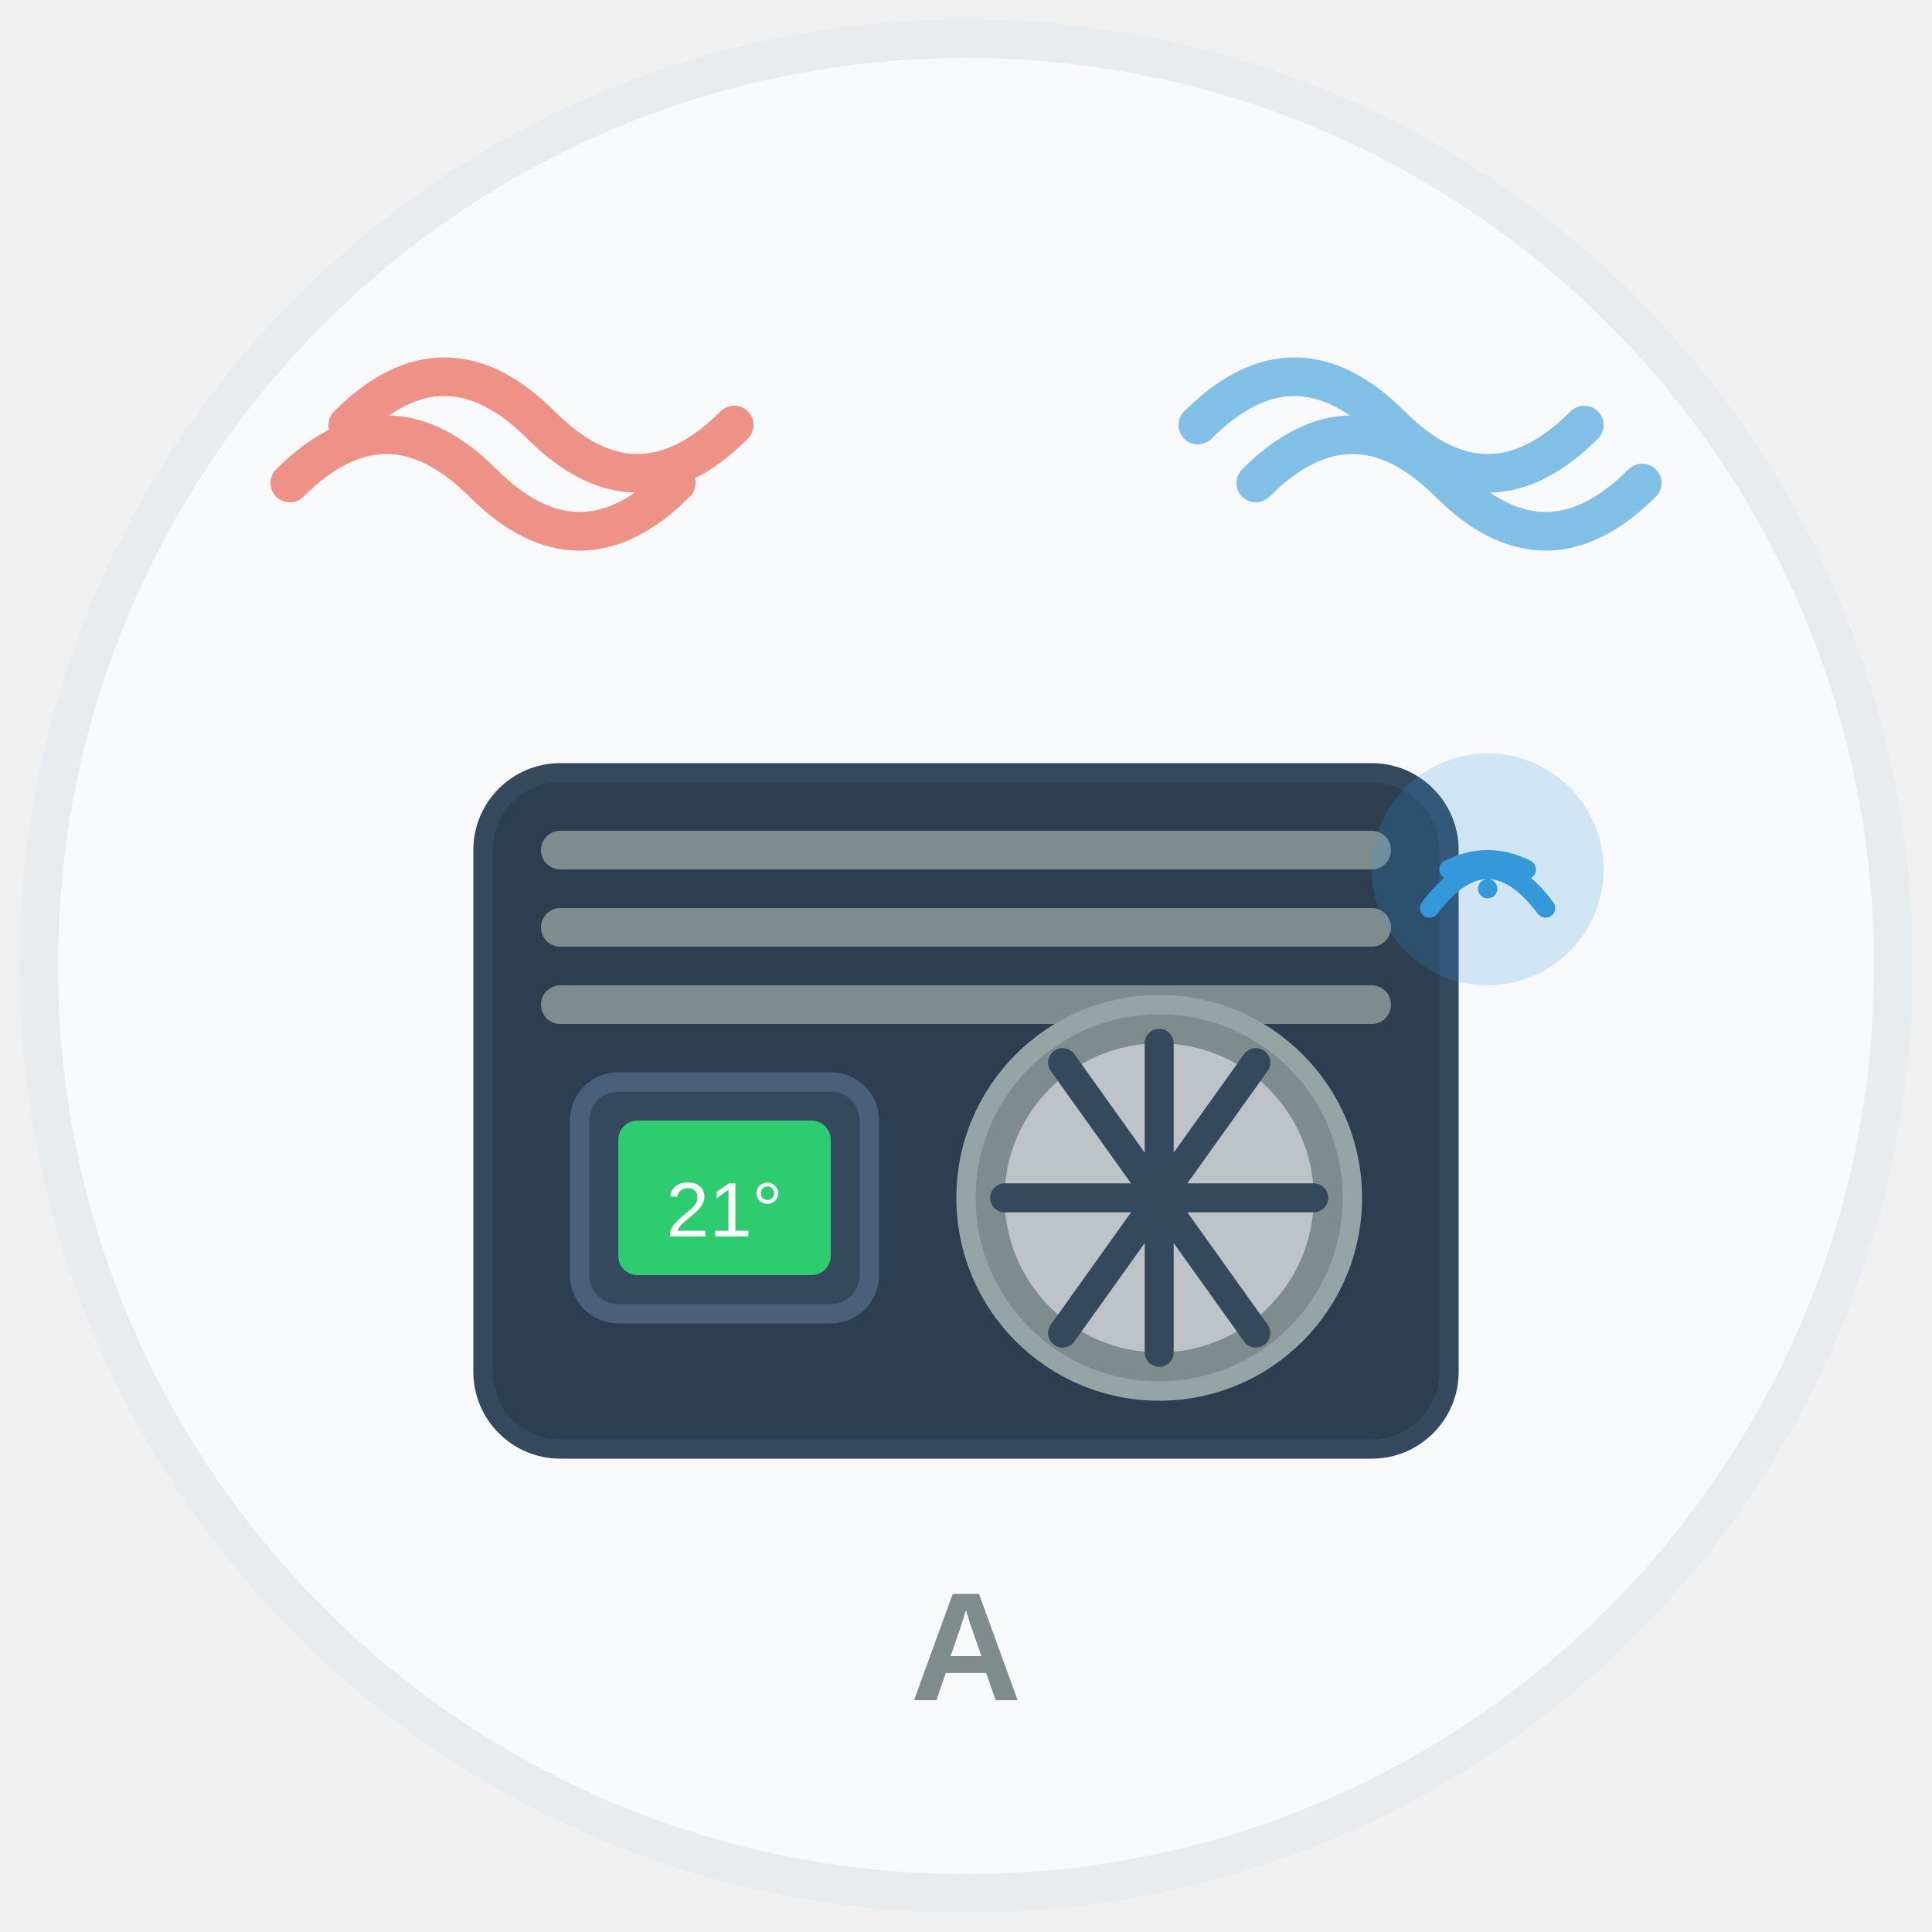
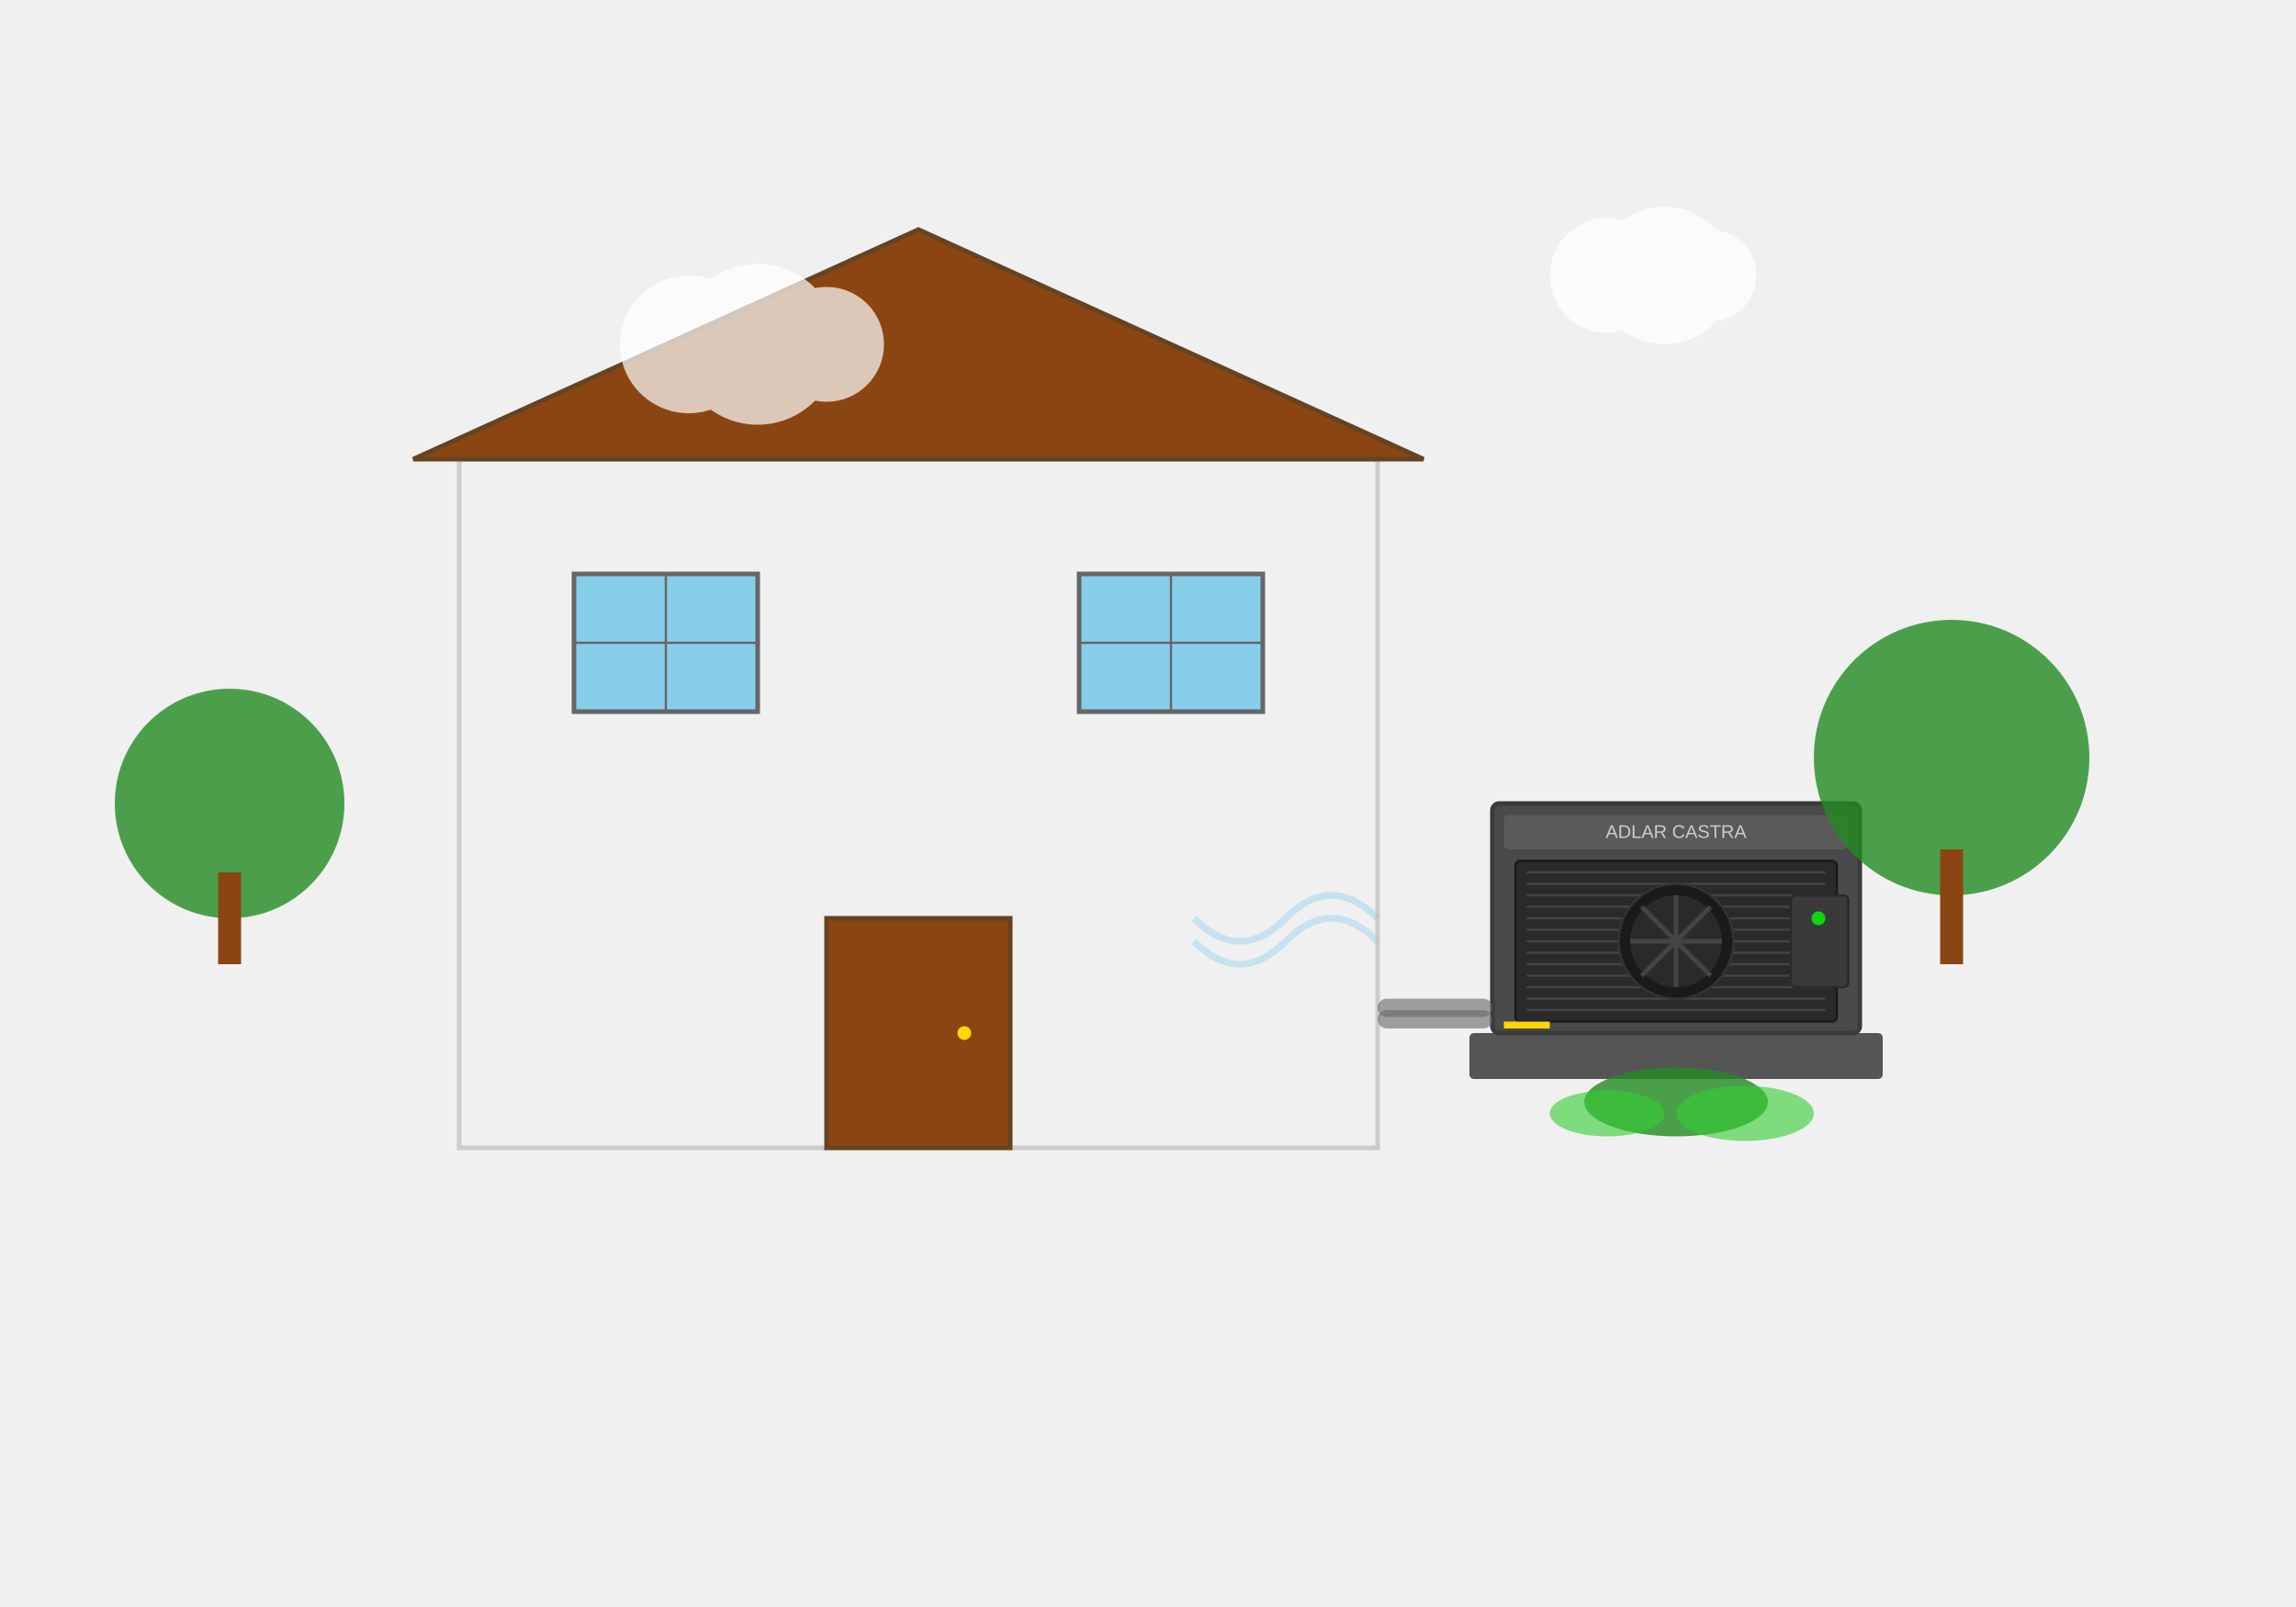
- <svg xmlns="http://www.w3.org/2000/svg" viewBox="0 0 100 100">
-   <circle cx="50" cy="50" r="48" fill="#f8f9fa" stroke="#e9ecef" stroke-width="2" />
-   <rect x="25" y="40" width="50" height="35" rx="4" fill="#2c3e50" stroke="#34495e" stroke-width="1" />
-   <rect x="28" y="43" width="44" height="2" fill="#7f8c8d" rx="1" />
-   <rect x="28" y="47" width="44" height="2" fill="#7f8c8d" rx="1" />
-   <rect x="28" y="51" width="44" height="2" fill="#7f8c8d" rx="1" />
-   <rect x="30" y="56" width="15" height="12" rx="2" fill="#34495e" stroke="#4a5f7a" stroke-width="1" />
-   <rect x="32" y="58" width="11" height="8" rx="1" fill="#2ecc71" />
-   <text x="37.5" y="64" font-family="Arial, sans-serif" font-size="4" fill="#fff" text-anchor="middle">21°</text>
-   <circle cx="60" cy="62" r="10" fill="#7f8c8d" stroke="#95a5a6" stroke-width="1" />
-   <circle cx="60" cy="62" r="8" fill="#bdc3c7" />
-   <path d="M60 54 L60 70 M52 62 L68 62 M55 55 L65 69 M65 55 L55 69" stroke="#34495e" stroke-width="1.5" stroke-linecap="round" />
-   <g transform="translate(77,45)">
-     <circle cx="0" cy="0" r="6" fill="#3498db" opacity="0.2" />
-     <path d="M-3 2 Q0 -2 3 2 M-2 0 Q0 -1 2 0 M0 1 L0 1" stroke="#3498db" stroke-width="1" fill="none" stroke-linecap="round" />
+ <svg xmlns="http://www.w3.org/2000/svg" width="500" height="350" viewBox="0 0 1000 700">
+   <rect width="1000" height="400" fill="url(#skyGradient)" />
+   <rect y="400" width="1000" height="300" fill="url(#groundGradient)" />
+   <rect x="200" y="200" width="400" height="300" fill="url(#houseGradient)" stroke="#CCC" stroke-width="2" />
+   <polygon points="180,200 400,100 620,200" fill="#8B4513" stroke="#654321" stroke-width="2" />
+   <rect x="250" y="250" width="80" height="60" fill="#87CEEB" stroke="#666" stroke-width="2" />
+   <rect x="470" y="250" width="80" height="60" fill="#87CEEB" stroke="#666" stroke-width="2" />
+   <line x1="290" y1="250" x2="290" y2="310" stroke="#666" stroke-width="1" />
+   <line x1="250" y1="280" x2="330" y2="280" stroke="#666" stroke-width="1" />
+   <line x1="510" y1="250" x2="510" y2="310" stroke="#666" stroke-width="1" />
+   <line x1="470" y1="280" x2="550" y2="280" stroke="#666" stroke-width="1" />
+   <rect x="360" y="400" width="80" height="100" fill="#8B4513" stroke="#654321" stroke-width="2" />
+   <circle cx="420" cy="450" r="3" fill="#FFD700" />
+   <g transform="translate(650,350)">
+     <rect x="-10" y="100" width="180" height="20" fill="#555" rx="2" />
+     <rect x="0" y="0" width="160" height="100" fill="#4A4A4A" stroke="#3A3A3A" stroke-width="2" rx="3" />
+     <rect x="5" y="5" width="150" height="15" fill="#5A5A5A" rx="2" />
+     <text x="80" y="15" font-family="Arial, sans-serif" font-size="8" fill="#CCC" text-anchor="middle">ADLAR CASTRA</text>
+     <rect x="10" y="25" width="140" height="70" fill="#2A2A2A" stroke="#1A1A1A" stroke-width="1" rx="2" />
+     <g stroke="#444" stroke-width="1">
+       <line x1="15" y1="30" x2="145" y2="30" />
+       <line x1="15" y1="35" x2="145" y2="35" />
+       <line x1="15" y1="40" x2="145" y2="40" />
+       <line x1="15" y1="45" x2="145" y2="45" />
+       <line x1="15" y1="50" x2="145" y2="50" />
+       <line x1="15" y1="55" x2="145" y2="55" />
+       <line x1="15" y1="60" x2="145" y2="60" />
+       <line x1="15" y1="65" x2="145" y2="65" />
+       <line x1="15" y1="70" x2="145" y2="70" />
+       <line x1="15" y1="75" x2="145" y2="75" />
+       <line x1="15" y1="80" x2="145" y2="80" />
+       <line x1="15" y1="85" x2="145" y2="85" />
+       <line x1="15" y1="90" x2="145" y2="90" />
+     </g>
+     <circle cx="80" cy="60" r="25" fill="#1A1A1A" stroke="#333" stroke-width="1" />
+     <circle cx="80" cy="60" r="20" fill="#2A2A2A" />
+     <g stroke="#444" stroke-width="2" fill="none">
+       <path d="M80 40 L80 80 M60 60 L100 60" />
+       <path d="M65 45 L95 75 M95 45 L65 75" />
+     </g>
+     <rect x="130" y="40" width="25" height="40" fill="#3A3A3A" stroke="#2A2A2A" stroke-width="1" rx="2" />
+     <circle cx="142" cy="50" r="3" fill="#00FF00" opacity="0.8" />
+     <rect x="5" y="95" width="20" height="3" fill="#FFD700" />
  </g>
-   <g opacity="0.6">
-     <path d="M15 25 Q20 20 25 25 Q30 30 35 25" stroke="#e74c3c" stroke-width="2" fill="none" stroke-linecap="round" />
-     <path d="M18 22 Q23 17 28 22 Q33 27 38 22" stroke="#e74c3c" stroke-width="2" fill="none" stroke-linecap="round" />
-     <path d="M65 25 Q70 20 75 25 Q80 30 85 25" stroke="#3498db" stroke-width="2" fill="none" stroke-linecap="round" />
-     <path d="M62 22 Q67 17 72 22 Q77 27 82 22" stroke="#3498db" stroke-width="2" fill="none" stroke-linecap="round" />
+   <ellipse cx="730" cy="480" rx="40" ry="15" fill="#228B22" opacity="0.8" />
+   <ellipse cx="700" cy="485" rx="25" ry="10" fill="#32CD32" opacity="0.6" />
+   <ellipse cx="760" cy="485" rx="30" ry="12" fill="#32CD32" opacity="0.6" />
+   <circle cx="100" cy="350" r="50" fill="#228B22" opacity="0.8" />
+   <rect x="95" y="380" width="10" height="40" fill="#8B4513" />
+   <circle cx="850" cy="330" r="60" fill="#228B22" opacity="0.8" />
+   <rect x="845" y="370" width="10" height="50" fill="#8B4513" />
+   <g opacity="0.7">
+     <circle cx="300" cy="150" r="30" fill="white" />
+     <circle cx="330" cy="150" r="35" fill="white" />
+     <circle cx="360" cy="150" r="25" fill="white" />
+     <circle cx="700" cy="120" r="25" fill="white" />
+     <circle cx="725" cy="120" r="30" fill="white" />
+     <circle cx="745" cy="120" r="20" fill="white" />
  </g>
-   <text x="50" y="88" font-family="Arial, sans-serif" font-size="8" fill="#7f8c8d" text-anchor="middle" font-weight="bold">A</text>
+   <g opacity="0.4">
+     <path d="M600 400 Q580 380 560 400 Q540 420 520 400" stroke="#87CEEB" stroke-width="3" fill="none" />
+     <path d="M600 410 Q580 390 560 410 Q540 430 520 410" stroke="#87CEEB" stroke-width="3" fill="none" />
+   </g>
+   <rect x="600" y="440" width="50" height="8" fill="#666" opacity="0.6" rx="4" />
+   <rect x="600" y="435" width="50" height="8" fill="#666" opacity="0.6" rx="4" />
</svg>
